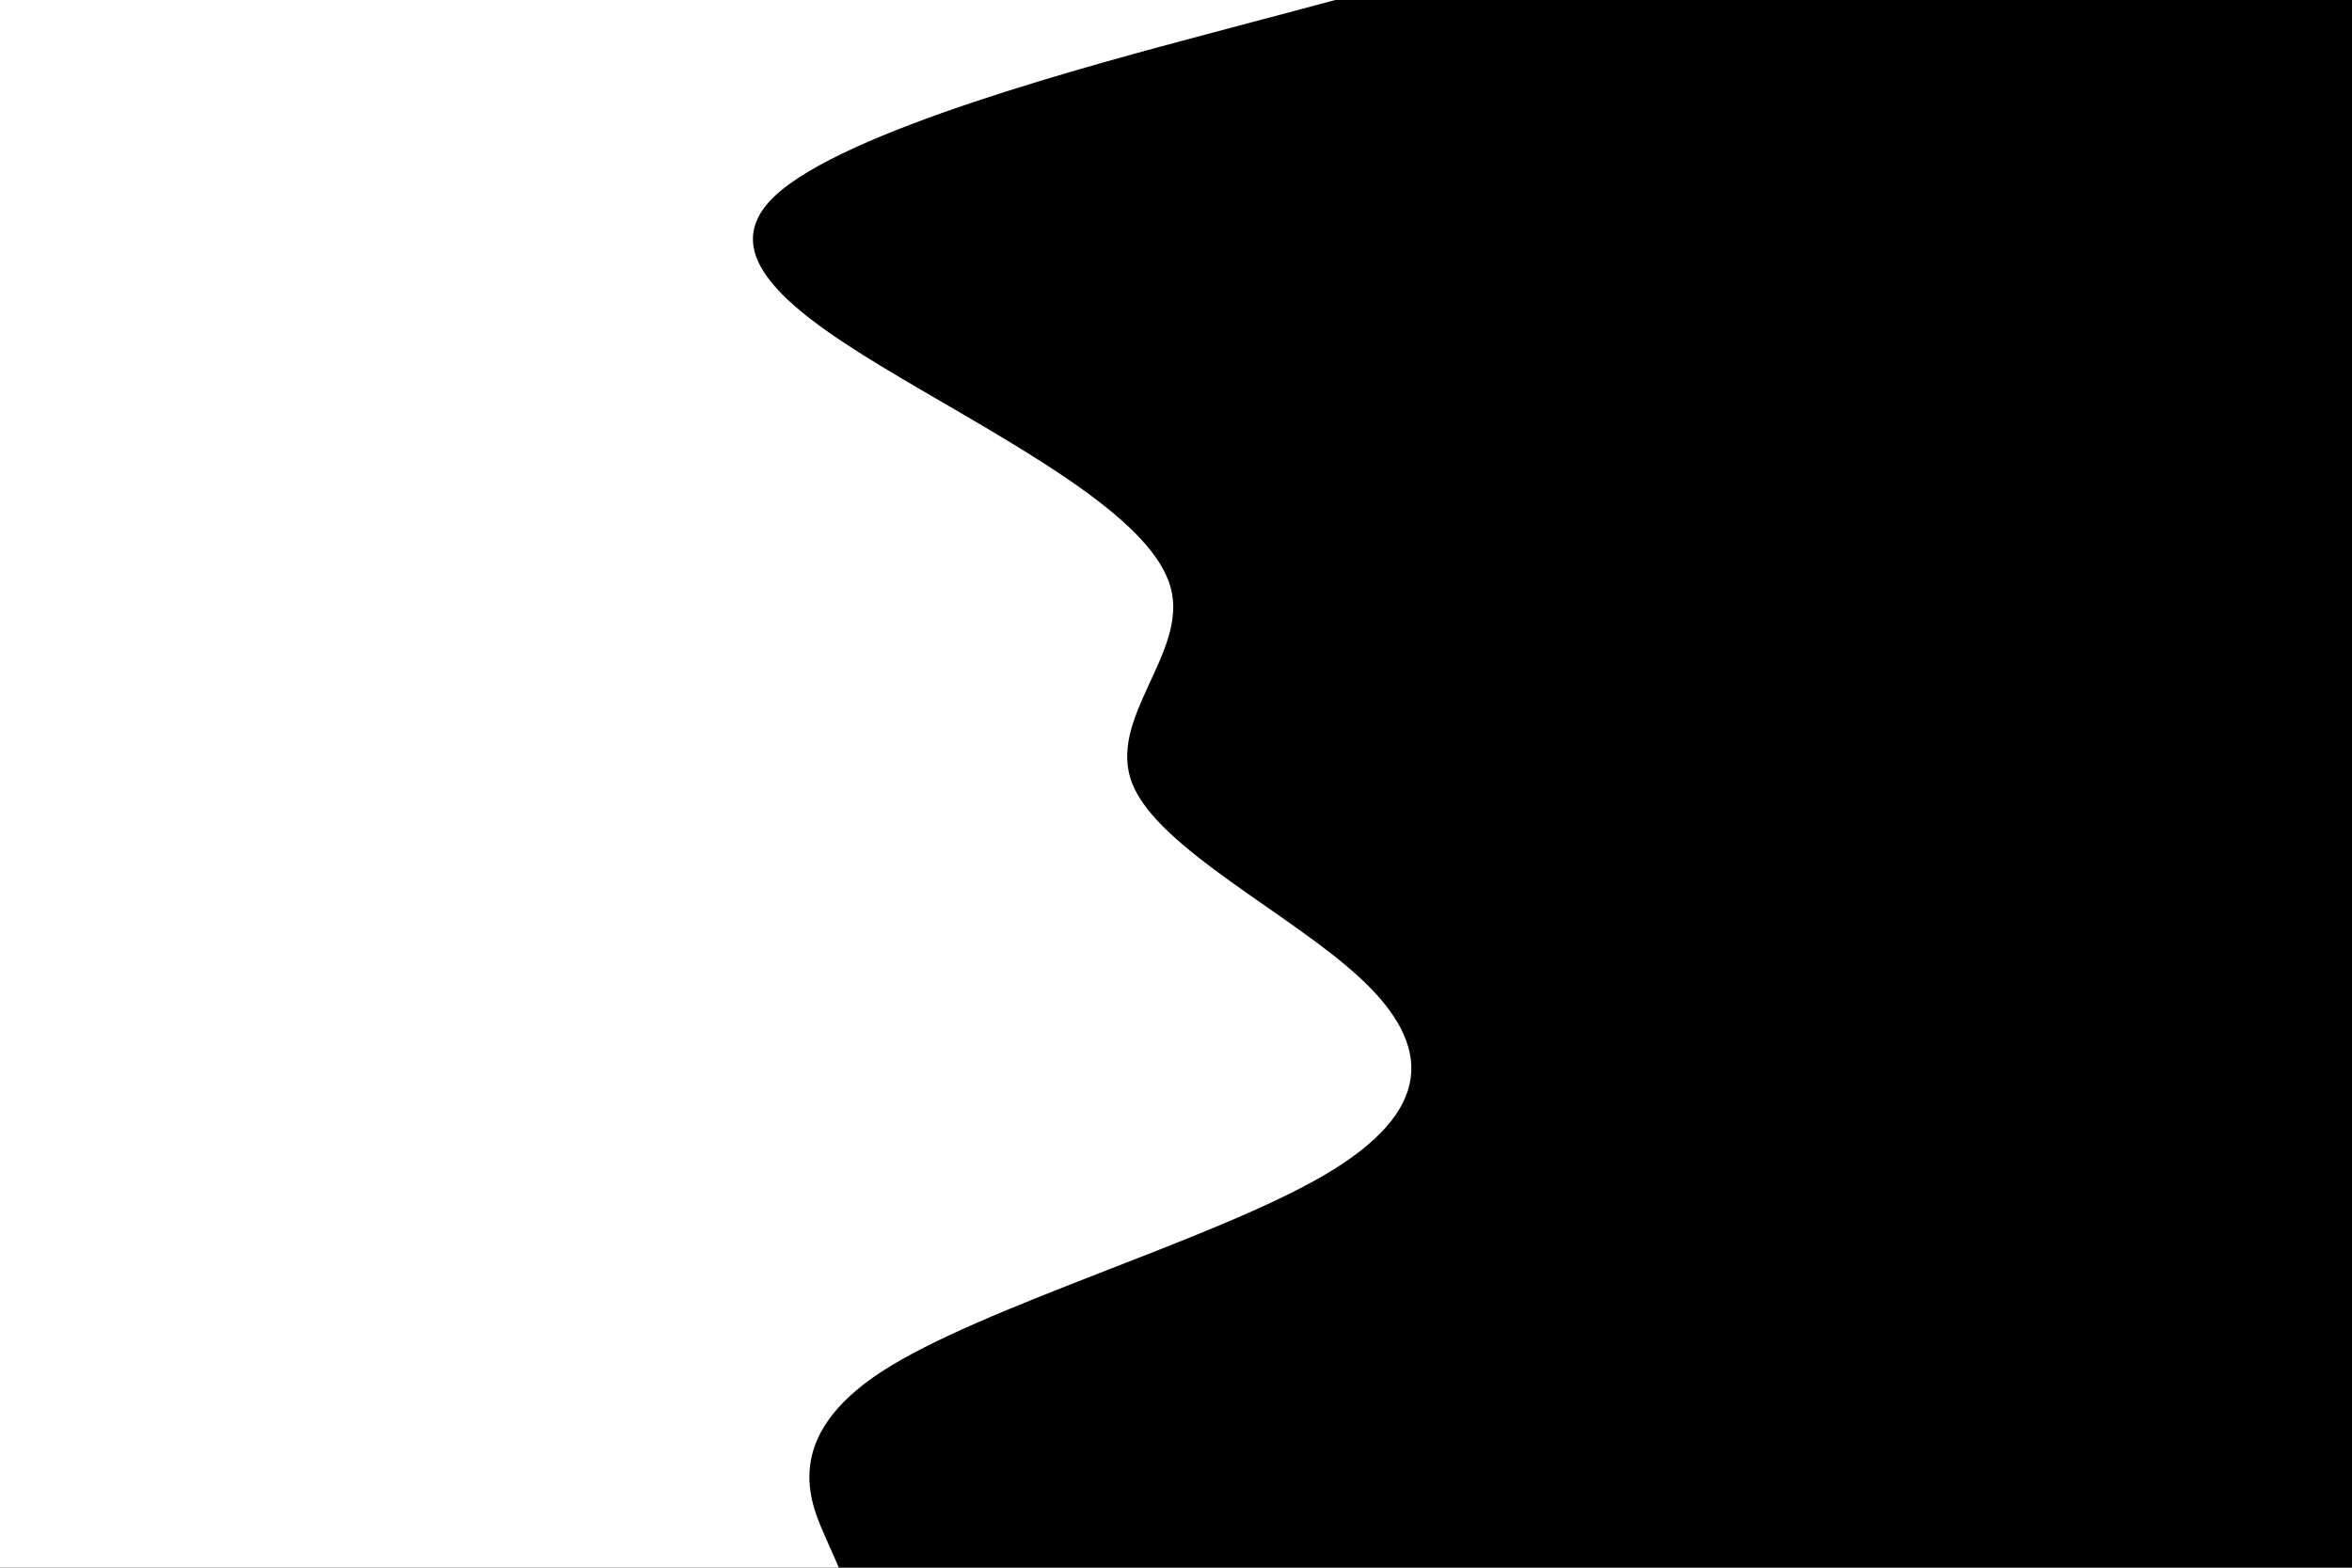
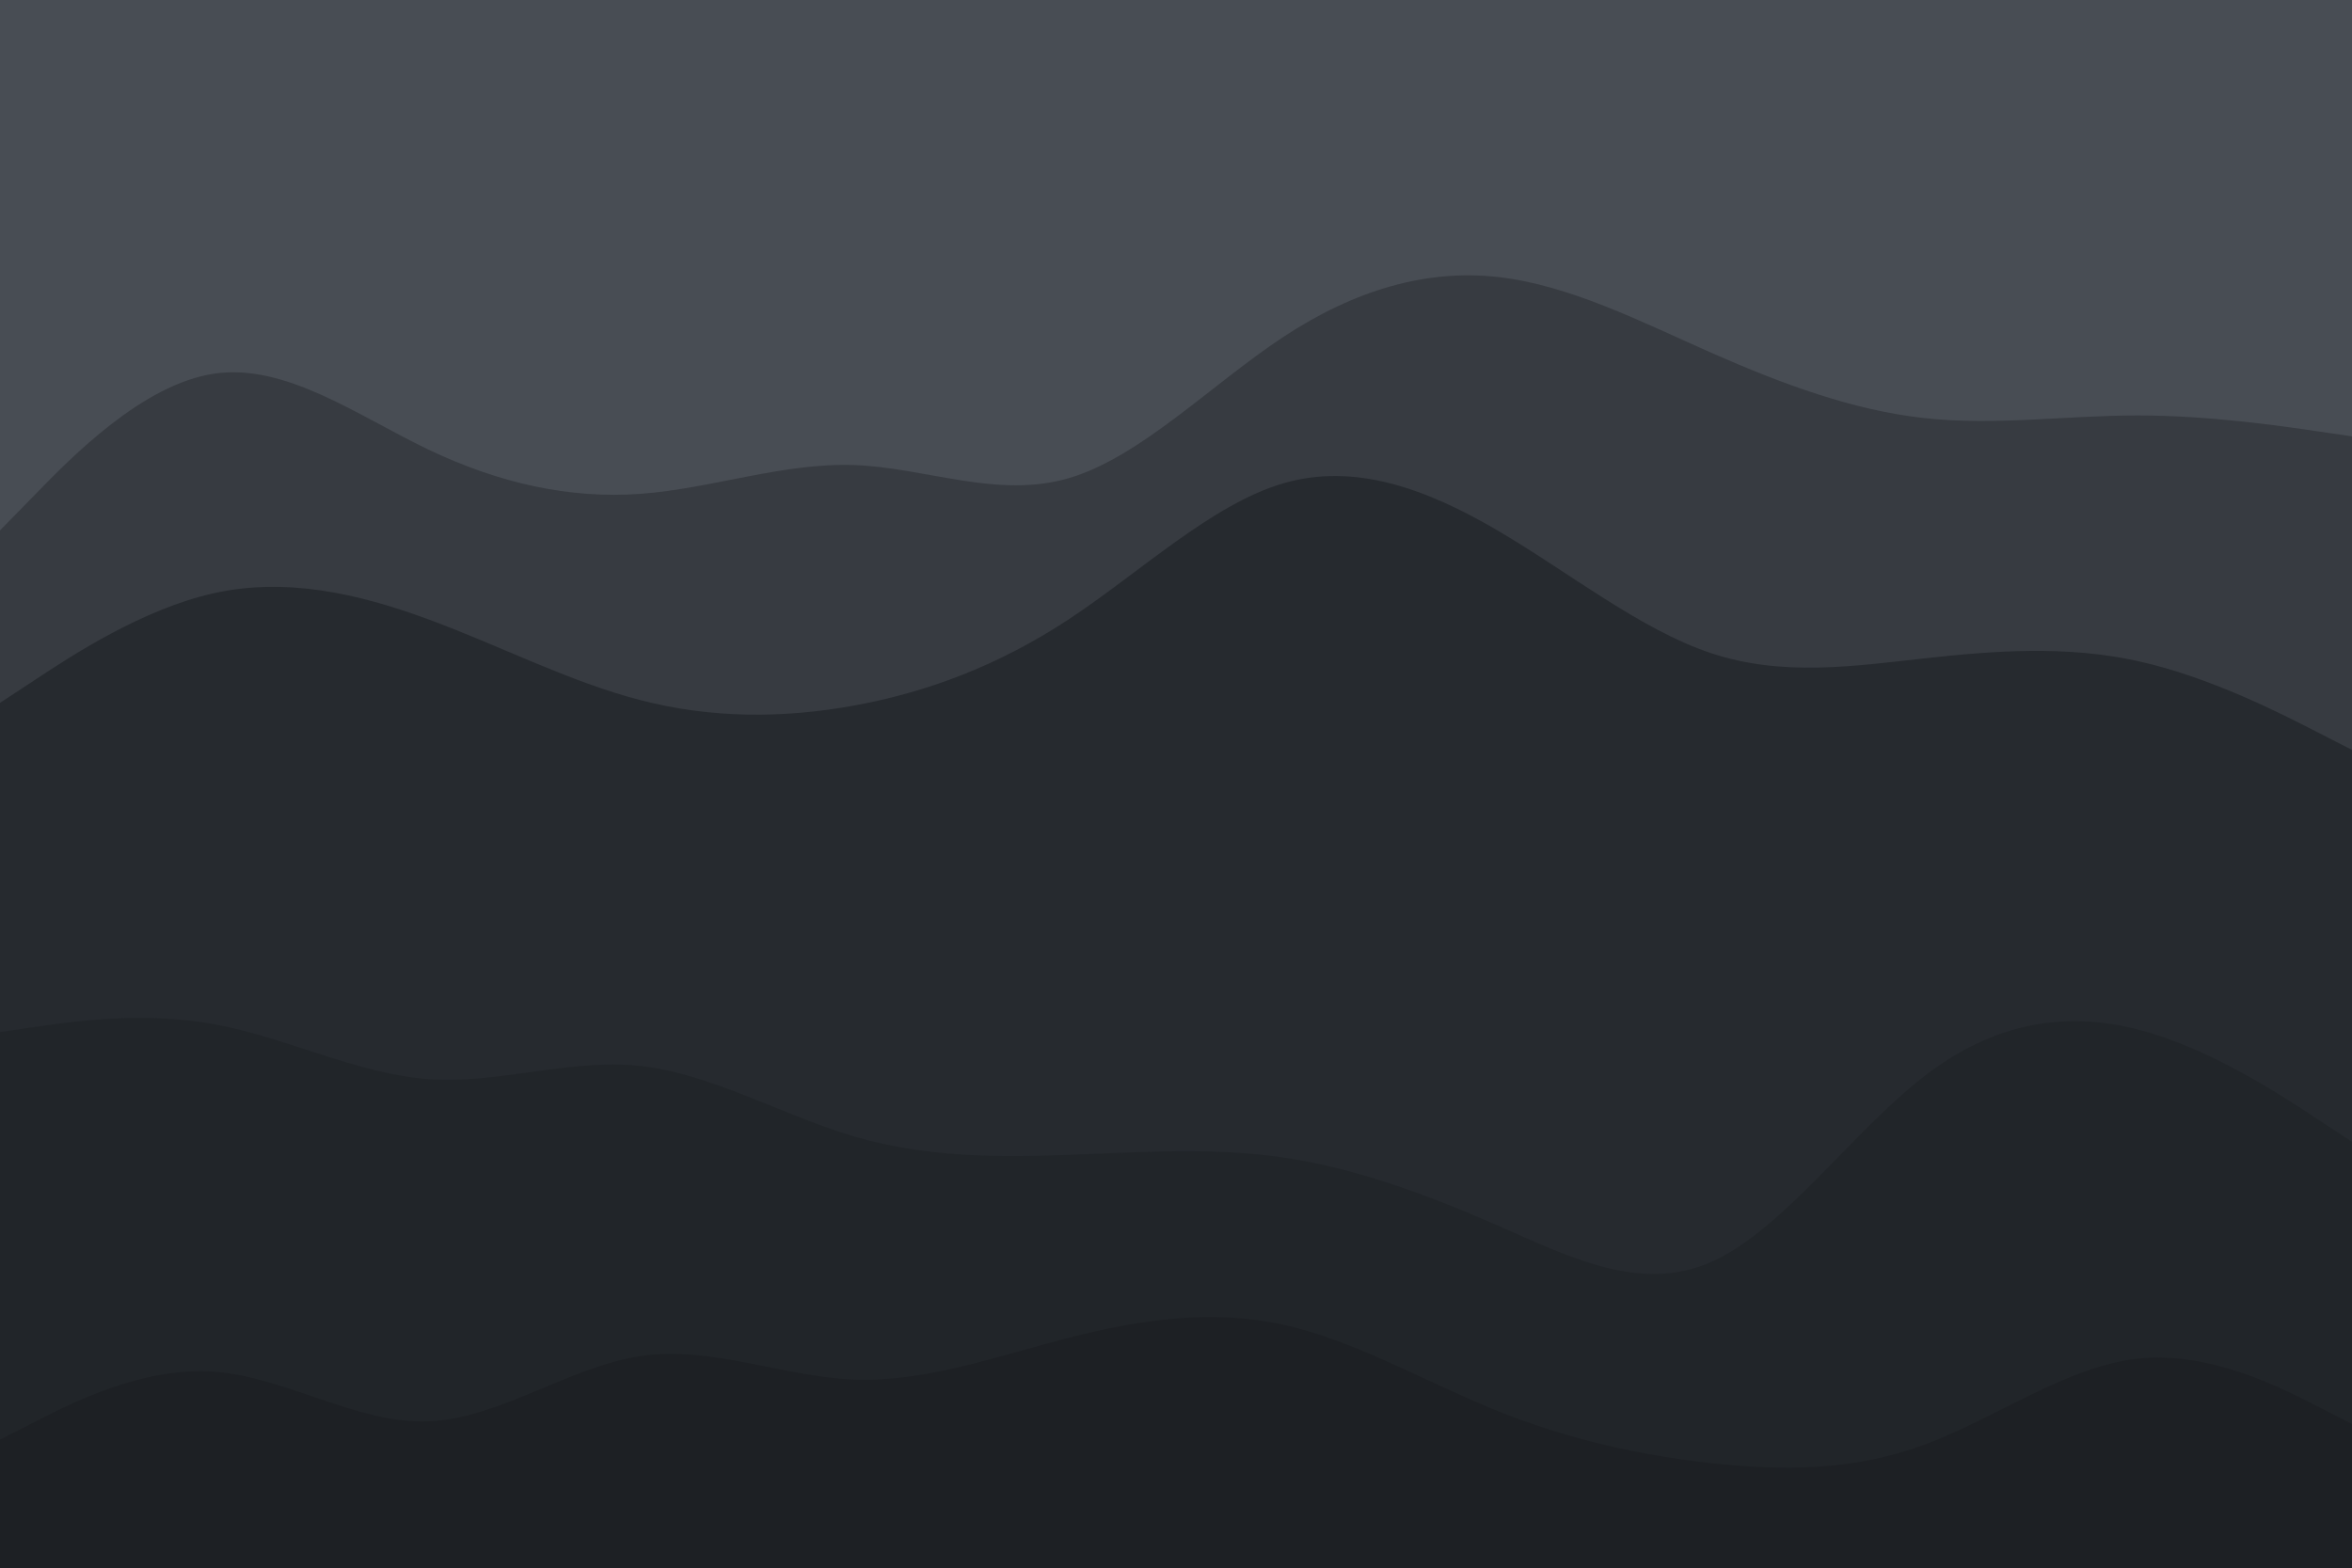
<svg xmlns="http://www.w3.org/2000/svg" id="visual" viewBox="0 0 900 600" width="900" height="600" version="1.1">
-   <rect x="0" y="0" width="900" height="600" fill="#000000" />
-   <path d="M511 0L464 12.5C417 25 323 50 296.5 75C270 100 311 125 353.8 150C396.7 175 441.3 200 448 225C454.7 250 423.3 275 433.3 300C443.3 325 494.7 350 521.2 375C547.7 400 549.3 425 506.3 450C463.3 475 375.7 500 337.3 525C299 550 310 575 315.5 587.5L321 600L0 600L0 587.5C0 575 0 550 0 525C0 500 0 475 0 450C0 425 0 400 0 375C0 350 0 325 0 300C0 275 0 250 0 225C0 200 0 175 0 150C0 125 0 100 0 75C0 50 0 25 0 12.5L0 0Z" fill="#FFFFFF" stroke-linecap="round" stroke-linejoin="miter" />
+   <path d="M0 205L13.7 191C27.3 177 54.7 149 82 145C109.3 141 136.7 161 163.8 174C191 187 218 193 245.2 191C272.3 189 299.7 179 327 180C354.3 181 381.7 193 409 185C436.3 177 463.7 149 491 131C518.3 113 545.7 105 573 108C600.3 111 627.7 125 654.8 137C682 149 709 159 736.2 162C763.3 165 790.7 161 818 161C845.3 161 872.7 165 886.3 167L900 169L900 0L886.3 0C872.7 0 845.3 0 818 0C790.7 0 763.3 0 736.2 0C709 0 682 0 654.8 0C627.7 0 600.3 0 573 0C545.7 0 518.3 0 491 0C463.7 0 436.3 0 409 0C381.7 0 354.3 0 327 0C299.7 0 272.3 0 245.2 0C218 0 191 0 163.8 0C136.7 0 109.3 0 82 0C54.7 0 27.3 0 13.7 0L0 0Z" fill="#484d54" />
+   <path d="M0 271L13.7 262C27.3 253 54.7 235 82 229C109.3 223 136.7 229 163.8 239C191 249 218 263 245.2 270C272.3 277 299.7 277 327 272C354.3 267 381.7 257 409 239C436.3 221 463.7 195 491 187C518.3 179 545.7 189 573 205C600.3 221 627.7 243 654.8 252C682 261 709 257 736.2 254C763.3 251 790.7 249 818 255C845.3 261 872.7 275 886.3 282L900 289L900 167L886.3 165C872.7 163 845.3 159 818 159C790.7 159 763.3 163 736.2 160C709 157 682 147 654.8 135C627.7 123 600.3 109 573 106C545.7 103 518.3 111 491 129C463.7 147 436.3 175 409 183C381.7 191 354.3 179 327 178C299.7 177 272.3 187 245.2 189C218 191 191 185 163.8 172C136.7 159 109.3 139 82 143C54.7 147 27.3 175 13.7 189L0 203Z" fill="#373b41" />
+   <path d="M0 397L13.7 395C27.3 393 54.7 389 82 394C109.3 399 136.7 413 163.8 415C191 417 218 407 245.2 410C272.3 413 299.7 429 327 437C354.3 445 381.7 445 409 444C436.3 443 463.7 441 491 445C518.3 449 545.7 459 573 471C600.3 483 627.7 497 654.8 485C682 473 709 435 736.2 414C763.3 393 790.7 389 818 396C845.3 403 872.7 421 886.3 430L900 439L900 287L886.3 280C872.7 273 845.3 259 818 253C790.7 247 763.3 249 736.2 252C709 255 682 259 654.8 250C627.7 241 600.3 219 573 203C545.7 187 518.3 177 491 185C463.7 193 436.3 219 409 237C381.7 255 354.3 265 327 270C299.7 275 272.3 275 245.2 268C218 261 191 247 163.8 237C136.7 227 109.3 221 82 227C54.7 233 27.3 251 13.7 260L0 269Z" fill="#262a2f" />
+   <path d="M0 553L13.7 546C27.3 539 54.7 525 82 527C109.3 529 136.7 547 163.8 546C191 545 218 525 245.2 521C272.3 517 299.7 529 327 530C354.3 531 381.7 521 409 514C436.3 507 463.7 503 491 509C518.3 515 545.7 531 573 542C600.3 553 627.7 559 654.8 562C682 565 709 565 736.2 555C763.3 545 790.7 525 818 522C845.3 519 872.7 533 886.3 540L900 547L900 437L886.3 428C872.7 419 845.3 401 818 394C790.7 387 763.3 391 736.2 412C709 433 682 471 654.8 483C627.7 495 600.3 481 573 469C545.7 457 518.3 447 491 443C463.7 439 436.3 441 409 442C381.7 443 354.3 443 327 435C299.7 427 272.3 411 245.2 408C218 405 191 415 163.8 413C136.7 411 109.3 397 82 392C54.7 387 27.3 391 13.7 393L0 395Z" fill="#212529" />
+   <path d="M0 601L13.7 601C27.3 601 54.7 601 82 601C109.3 601 136.7 601 163.8 601C191 601 218 601 245.2 601C272.3 601 299.7 601 327 601C354.3 601 381.7 601 409 601C436.3 601 463.7 601 491 601C518.3 601 545.7 601 573 601C600.3 601 627.7 601 654.8 601C682 601 709 601 736.2 601C763.3 601 790.7 601 818 601C845.3 601 872.7 601 886.3 601L900 601L900 545L886.3 538C872.7 531 845.3 517 818 520C790.7 523 763.3 543 736.2 553C709 563 682 563 654.8 560C627.7 557 600.3 551 573 540C545.7 529 518.3 513 491 507C463.7 501 436.3 505 409 512C381.7 519 354.3 529 327 528C299.7 527 272.3 515 245.2 519C218 523 191 543 163.8 544C136.7 545 109.3 527 82 525C54.7 523 27.3 537 13.7 544L0 551Z" fill="#1d2024" />
</svg>
